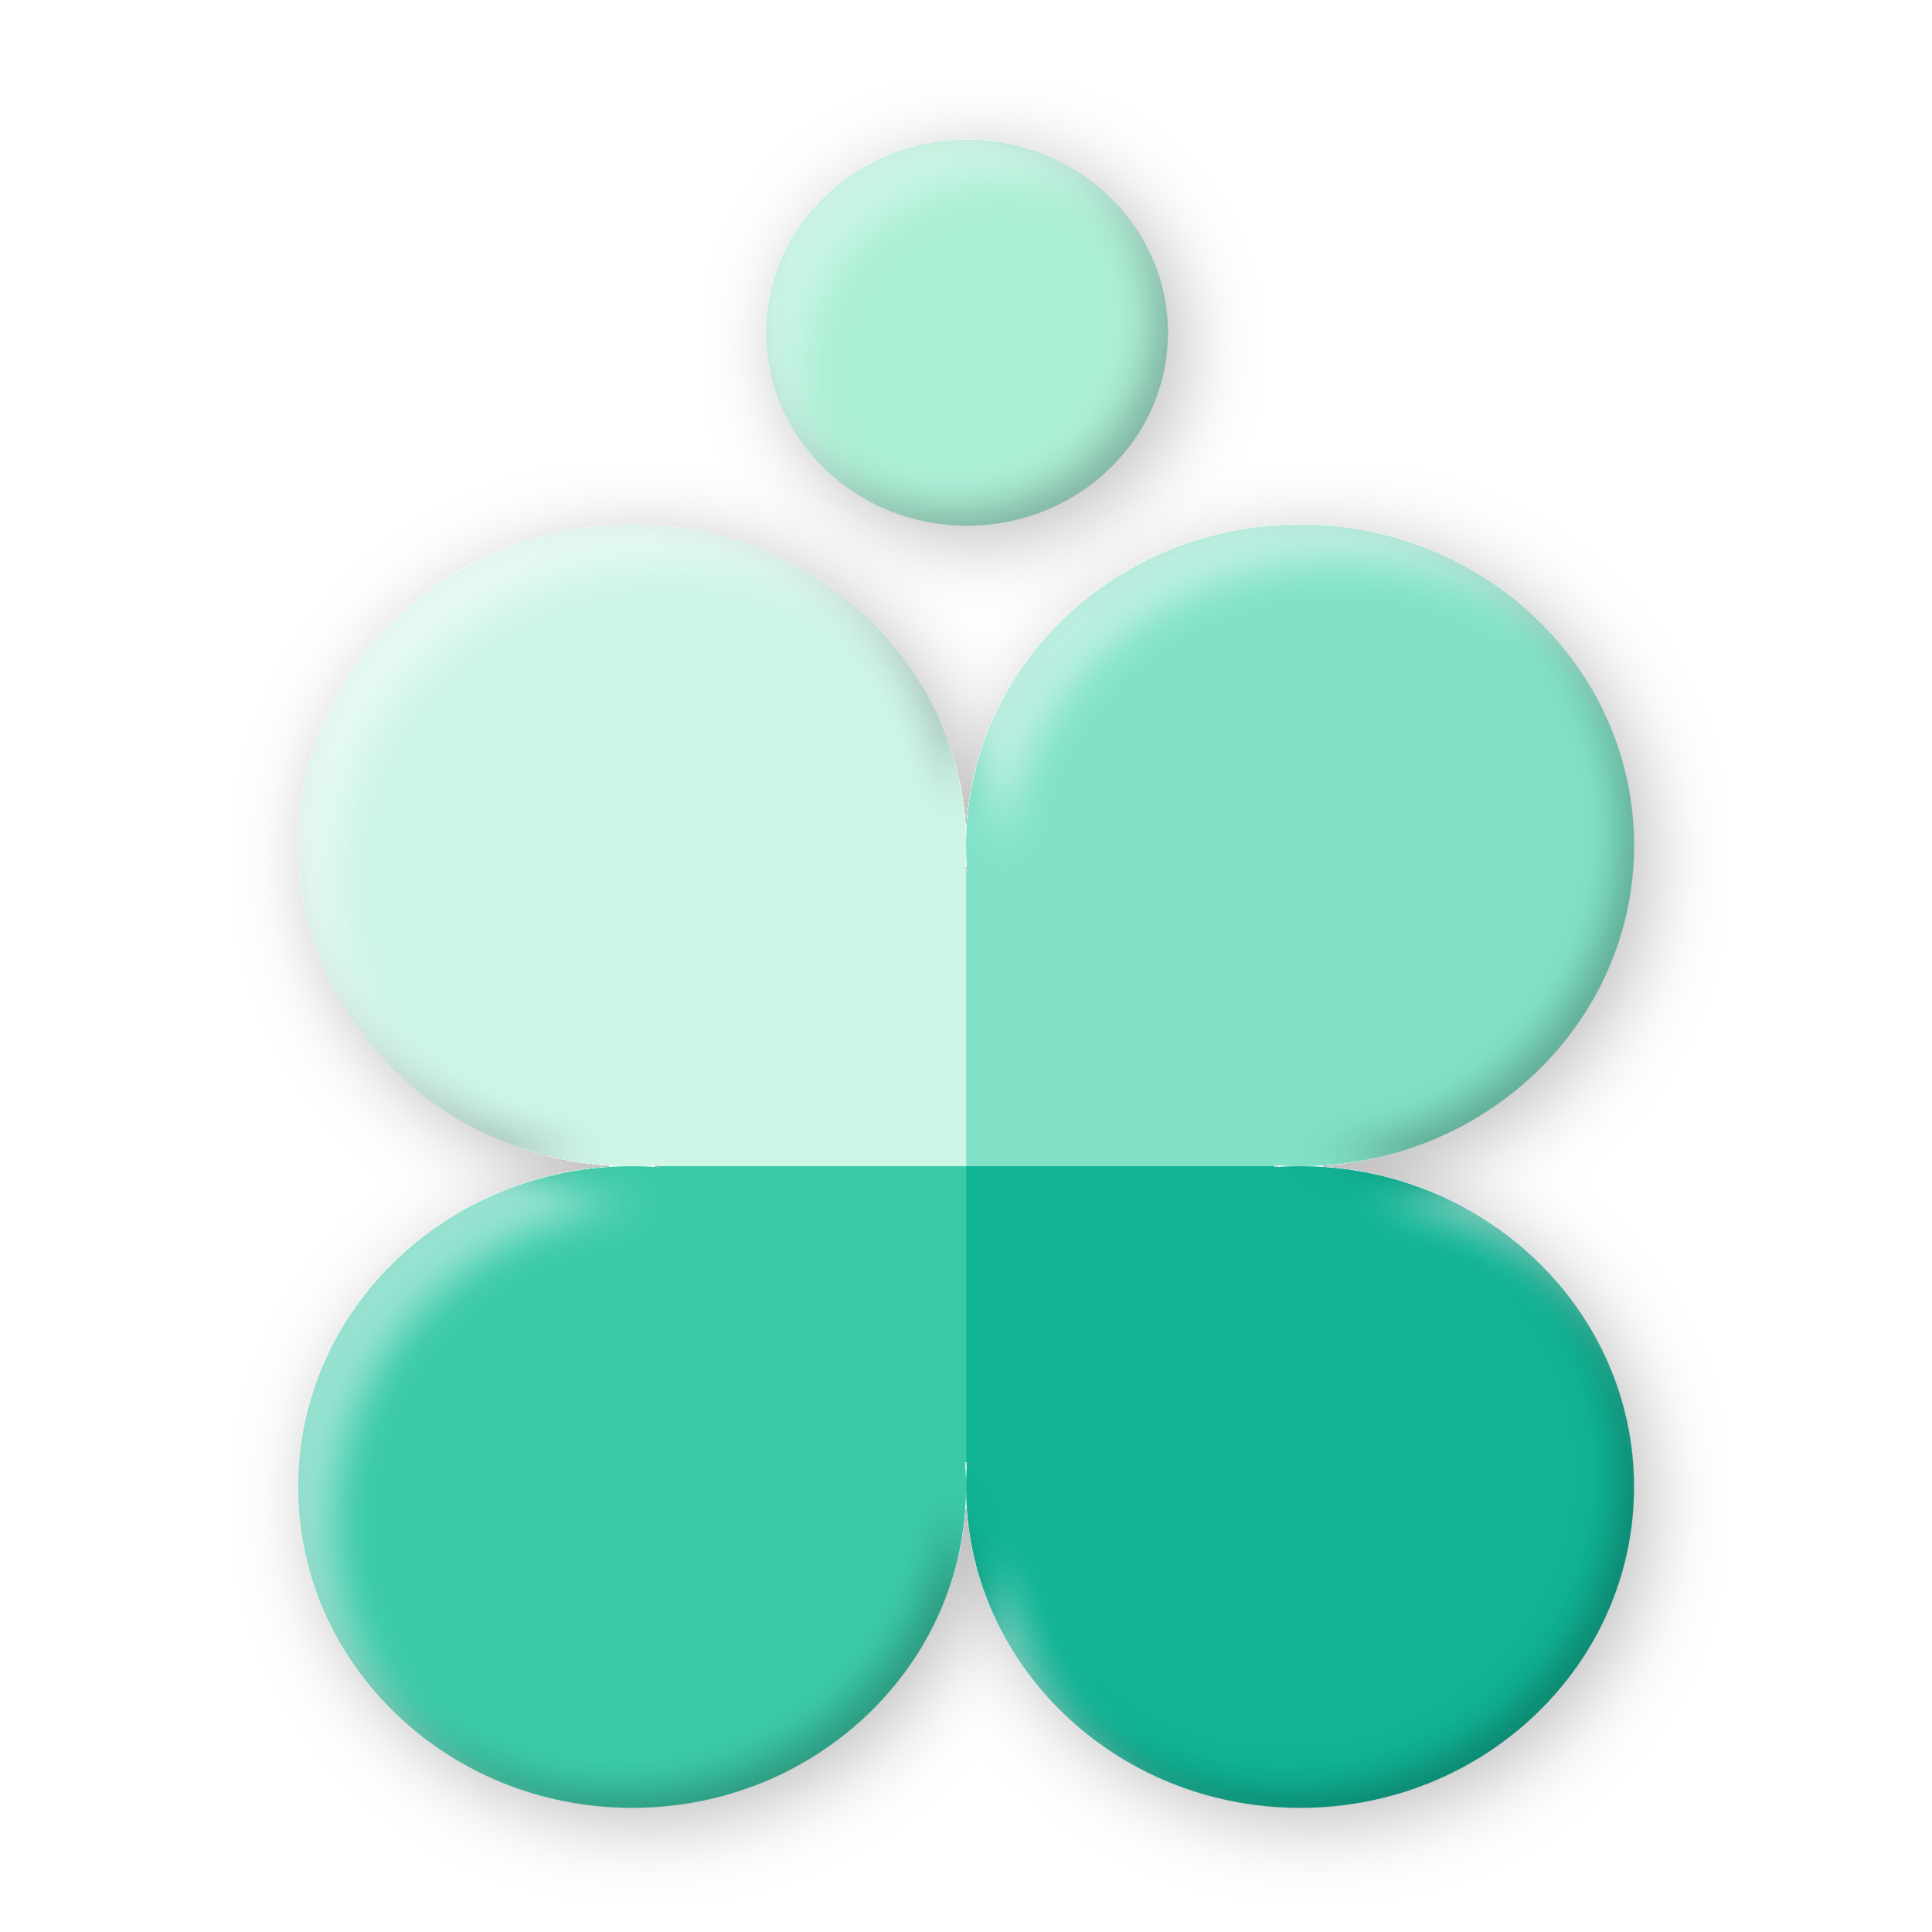
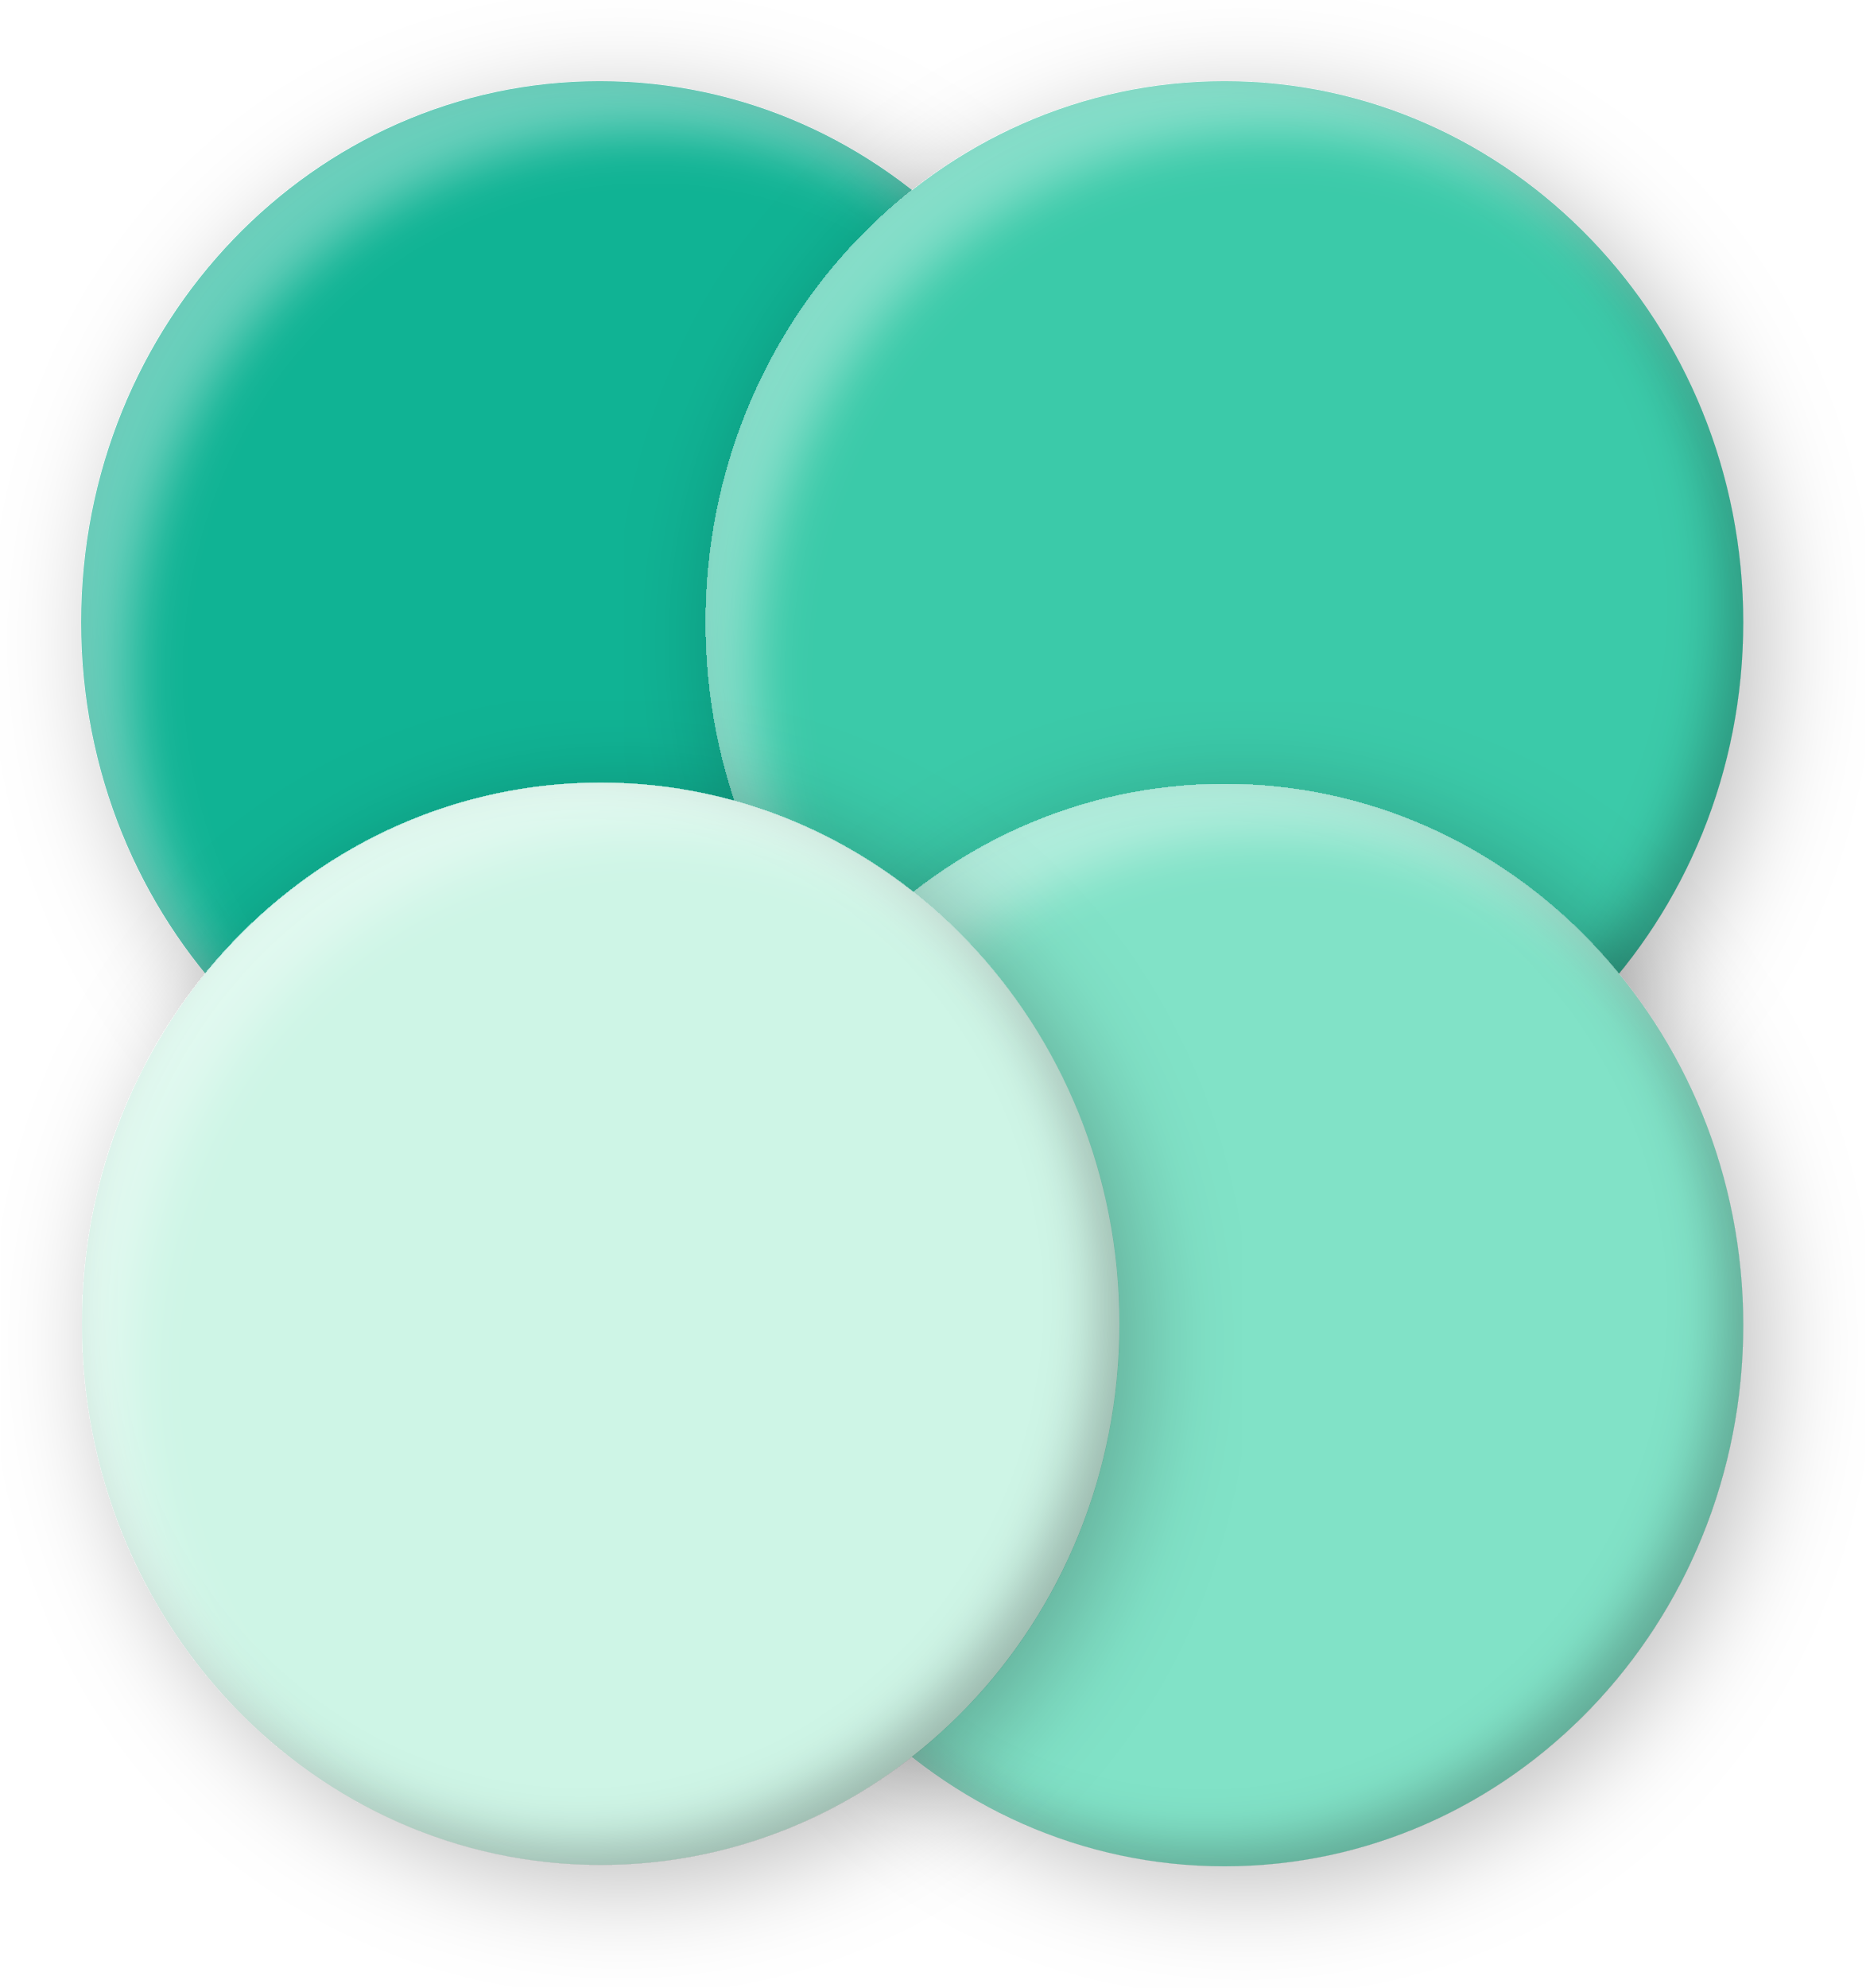
- <svg xmlns="http://www.w3.org/2000/svg" width="512" height="512" viewBox="0 0 512 512" fill="none">
-   <g filter="url(#filter0_dii_208_110)">
-     <ellipse cx="167.508" cy="224.024" rx="88.508" ry="85.025" fill="#CEF5E6" />
-     <ellipse cx="167.508" cy="394.073" rx="88.508" ry="85.025" fill="#3BCAA9" />
-     <rect x="174.316" y="309.049" width="81.7" height="78.484" fill="#3BCAA9" />
-     <ellipse cx="344.525" cy="394.073" rx="88.508" ry="85.025" fill="#10B394" />
-     <rect x="256.017" y="309.049" width="81.7" height="78.484" fill="#10B394" />
-     <ellipse cx="344.525" cy="224.024" rx="88.508" ry="85.025" fill="#81E2C7" />
-     <rect x="256.017" y="230.565" width="81.7" height="78.484" fill="#81E2C7" />
-     <rect x="174.316" y="230.565" width="81.7" height="78.484" fill="#CEF5E6" />
+ <svg xmlns="http://www.w3.org/2000/svg" width="368" height="392" viewBox="0 0 368 392" fill="none">
+   <g filter="url(#filter0_dii_211_35)">
+     <ellipse cx="118.3" cy="122.7" rx="106.7" ry="102.3" transform="rotate(-90 118.3 122.7)" fill="#10B394" />
  </g>
-   <g filter="url(#filter1_dii_208_110)">
-     <ellipse cx="256.246" cy="88.15" rx="53.246" ry="51.15" fill="#ABEFD5" />
+   <g filter="url(#filter1_dii_211_35)">
+     <ellipse cx="241.5" cy="122.7" rx="106.7" ry="102.3" transform="rotate(-90 241.5 122.7)" fill="#3BCAA9" />
+   </g>
+   <g filter="url(#filter2_dii_211_35)">
+     <ellipse cx="241.5" cy="261.3" rx="106.7" ry="102.3" transform="rotate(-90 241.5 261.3)" fill="#81E2C7" />
+   </g>
+   <g filter="url(#filter3_dii_211_35)">
+     <ellipse cx="118.465" cy="261.03" rx="106.7" ry="102.3" transform="rotate(-90 118.465 261.03)" fill="#CEF5E6" />
  </g>
  <defs>
-     <filter id="filter0_dii_208_110" x="63" y="123" width="394.033" height="380.098" filterUnits="userSpaceOnUse" color-interpolation-filters="sRGB">
+     <filter id="filter0_dii_211_35" x="0" y="0" width="244.6" height="253.4" filterUnits="userSpaceOnUse" color-interpolation-filters="sRGB">
      <feFlood flood-opacity="0" result="BackgroundImageFix" />
      <feColorMatrix in="SourceAlpha" type="matrix" values="0 0 0 0 0 0 0 0 0 0 0 0 0 0 0 0 0 0 127 0" result="hardAlpha" />
      <feOffset dx="4" dy="4" />
      <feGaussianBlur stdDeviation="10" />
      <feComposite in2="hardAlpha" operator="out" />
      <feColorMatrix type="matrix" values="0 0 0 0 0 0 0 0 0 0 0 0 0 0 0 0 0 0 0.25 0" />
-       <feBlend mode="normal" in2="BackgroundImageFix" result="effect1_dropShadow_208_110" />
-       <feBlend mode="normal" in="SourceGraphic" in2="effect1_dropShadow_208_110" result="shape" />
+       <feBlend mode="normal" in2="BackgroundImageFix" result="effect1_dropShadow_211_35" />
+       <feBlend mode="normal" in="SourceGraphic" in2="effect1_dropShadow_211_35" result="shape" />
      <feColorMatrix in="SourceAlpha" type="matrix" values="0 0 0 0 0 0 0 0 0 0 0 0 0 0 0 0 0 0 127 0" result="hardAlpha" />
      <feOffset dx="-4" dy="-4" />
      <feGaussianBlur stdDeviation="5" />
      <feComposite in2="hardAlpha" operator="arithmetic" k2="-1" k3="1" />
      <feColorMatrix type="matrix" values="0 0 0 0 0 0 0 0 0 0 0 0 0 0 0 0 0 0 0.25 0" />
-       <feBlend mode="normal" in2="shape" result="effect2_innerShadow_208_110" />
+       <feBlend mode="normal" in2="shape" result="effect2_innerShadow_211_35" />
      <feColorMatrix in="SourceAlpha" type="matrix" values="0 0 0 0 0 0 0 0 0 0 0 0 0 0 0 0 0 0 127 0" result="hardAlpha" />
      <feOffset dx="10" dy="10" />
      <feGaussianBlur stdDeviation="5" />
      <feComposite in2="hardAlpha" operator="arithmetic" k2="-1" k3="1" />
-       <feColorMatrix type="matrix" values="0 0 0 0 1 0 0 0 0 1 0 0 0 0 1 0 0 0 0.47 0" />
-       <feBlend mode="normal" in2="effect2_innerShadow_208_110" result="effect3_innerShadow_208_110" />
+       <feColorMatrix type="matrix" values="0 0 0 0 1 0 0 0 0 1 0 0 0 0 1 0 0 0 0.38 0" />
+       <feBlend mode="normal" in2="effect2_innerShadow_211_35" result="effect3_innerShadow_211_35" />
    </filter>
-     <filter id="filter1_dii_208_110" x="187" y="21" width="146.492" height="142.3" filterUnits="userSpaceOnUse" color-interpolation-filters="sRGB">
+     <filter id="filter1_dii_211_35" x="123.2" y="0" width="244.6" height="253.4" filterUnits="userSpaceOnUse" color-interpolation-filters="sRGB">
      <feFlood flood-opacity="0" result="BackgroundImageFix" />
      <feColorMatrix in="SourceAlpha" type="matrix" values="0 0 0 0 0 0 0 0 0 0 0 0 0 0 0 0 0 0 127 0" result="hardAlpha" />
      <feOffset dx="4" dy="4" />
      <feGaussianBlur stdDeviation="10" />
      <feComposite in2="hardAlpha" operator="out" />
      <feColorMatrix type="matrix" values="0 0 0 0 0 0 0 0 0 0 0 0 0 0 0 0 0 0 0.25 0" />
-       <feBlend mode="normal" in2="BackgroundImageFix" result="effect1_dropShadow_208_110" />
-       <feBlend mode="normal" in="SourceGraphic" in2="effect1_dropShadow_208_110" result="shape" />
+       <feBlend mode="normal" in2="BackgroundImageFix" result="effect1_dropShadow_211_35" />
+       <feBlend mode="normal" in="SourceGraphic" in2="effect1_dropShadow_211_35" result="shape" />
      <feColorMatrix in="SourceAlpha" type="matrix" values="0 0 0 0 0 0 0 0 0 0 0 0 0 0 0 0 0 0 127 0" result="hardAlpha" />
      <feOffset dx="-4" dy="-4" />
      <feGaussianBlur stdDeviation="5" />
      <feComposite in2="hardAlpha" operator="arithmetic" k2="-1" k3="1" />
      <feColorMatrix type="matrix" values="0 0 0 0 0 0 0 0 0 0 0 0 0 0 0 0 0 0 0.25 0" />
-       <feBlend mode="normal" in2="shape" result="effect2_innerShadow_208_110" />
+       <feBlend mode="normal" in2="shape" result="effect2_innerShadow_211_35" />
      <feColorMatrix in="SourceAlpha" type="matrix" values="0 0 0 0 0 0 0 0 0 0 0 0 0 0 0 0 0 0 127 0" result="hardAlpha" />
      <feOffset dx="10" dy="10" />
      <feGaussianBlur stdDeviation="5" />
      <feComposite in2="hardAlpha" operator="arithmetic" k2="-1" k3="1" />
      <feColorMatrix type="matrix" values="0 0 0 0 1 0 0 0 0 1 0 0 0 0 1 0 0 0 0.38 0" />
-       <feBlend mode="normal" in2="effect2_innerShadow_208_110" result="effect3_innerShadow_208_110" />
+       <feBlend mode="normal" in2="effect2_innerShadow_211_35" result="effect3_innerShadow_211_35" />
+     </filter>
+     <filter id="filter2_dii_211_35" x="123.2" y="138.6" width="244.6" height="253.4" filterUnits="userSpaceOnUse" color-interpolation-filters="sRGB">
+       <feFlood flood-opacity="0" result="BackgroundImageFix" />
+       <feColorMatrix in="SourceAlpha" type="matrix" values="0 0 0 0 0 0 0 0 0 0 0 0 0 0 0 0 0 0 127 0" result="hardAlpha" />
+       <feOffset dx="4" dy="4" />
+       <feGaussianBlur stdDeviation="10" />
+       <feComposite in2="hardAlpha" operator="out" />
+       <feColorMatrix type="matrix" values="0 0 0 0 0 0 0 0 0 0 0 0 0 0 0 0 0 0 0.25 0" />
+       <feBlend mode="normal" in2="BackgroundImageFix" result="effect1_dropShadow_211_35" />
+       <feBlend mode="normal" in="SourceGraphic" in2="effect1_dropShadow_211_35" result="shape" />
+       <feColorMatrix in="SourceAlpha" type="matrix" values="0 0 0 0 0 0 0 0 0 0 0 0 0 0 0 0 0 0 127 0" result="hardAlpha" />
+       <feOffset dx="-4" dy="-4" />
+       <feGaussianBlur stdDeviation="5" />
+       <feComposite in2="hardAlpha" operator="arithmetic" k2="-1" k3="1" />
+       <feColorMatrix type="matrix" values="0 0 0 0 0 0 0 0 0 0 0 0 0 0 0 0 0 0 0.25 0" />
+       <feBlend mode="normal" in2="shape" result="effect2_innerShadow_211_35" />
+       <feColorMatrix in="SourceAlpha" type="matrix" values="0 0 0 0 0 0 0 0 0 0 0 0 0 0 0 0 0 0 127 0" result="hardAlpha" />
+       <feOffset dx="10" dy="10" />
+       <feGaussianBlur stdDeviation="5" />
+       <feComposite in2="hardAlpha" operator="arithmetic" k2="-1" k3="1" />
+       <feColorMatrix type="matrix" values="0 0 0 0 1 0 0 0 0 1 0 0 0 0 1 0 0 0 0.38 0" />
+       <feBlend mode="normal" in2="effect2_innerShadow_211_35" result="effect3_innerShadow_211_35" />
+     </filter>
+     <filter id="filter3_dii_211_35" x="0.165" y="138.33" width="244.6" height="253.4" filterUnits="userSpaceOnUse" color-interpolation-filters="sRGB">
+       <feFlood flood-opacity="0" result="BackgroundImageFix" />
+       <feColorMatrix in="SourceAlpha" type="matrix" values="0 0 0 0 0 0 0 0 0 0 0 0 0 0 0 0 0 0 127 0" result="hardAlpha" />
+       <feOffset dx="4" dy="4" />
+       <feGaussianBlur stdDeviation="10" />
+       <feComposite in2="hardAlpha" operator="out" />
+       <feColorMatrix type="matrix" values="0 0 0 0 0 0 0 0 0 0 0 0 0 0 0 0 0 0 0.25 0" />
+       <feBlend mode="normal" in2="BackgroundImageFix" result="effect1_dropShadow_211_35" />
+       <feBlend mode="normal" in="SourceGraphic" in2="effect1_dropShadow_211_35" result="shape" />
+       <feColorMatrix in="SourceAlpha" type="matrix" values="0 0 0 0 0 0 0 0 0 0 0 0 0 0 0 0 0 0 127 0" result="hardAlpha" />
+       <feOffset dx="-4" dy="-4" />
+       <feGaussianBlur stdDeviation="5" />
+       <feComposite in2="hardAlpha" operator="arithmetic" k2="-1" k3="1" />
+       <feColorMatrix type="matrix" values="0 0 0 0 0 0 0 0 0 0 0 0 0 0 0 0 0 0 0.25 0" />
+       <feBlend mode="normal" in2="shape" result="effect2_innerShadow_211_35" />
+       <feColorMatrix in="SourceAlpha" type="matrix" values="0 0 0 0 0 0 0 0 0 0 0 0 0 0 0 0 0 0 127 0" result="hardAlpha" />
+       <feOffset dx="10" dy="10" />
+       <feGaussianBlur stdDeviation="5" />
+       <feComposite in2="hardAlpha" operator="arithmetic" k2="-1" k3="1" />
+       <feColorMatrix type="matrix" values="0 0 0 0 1 0 0 0 0 1 0 0 0 0 1 0 0 0 0.38 0" />
+       <feBlend mode="normal" in2="effect2_innerShadow_211_35" result="effect3_innerShadow_211_35" />
    </filter>
  </defs>
</svg>
